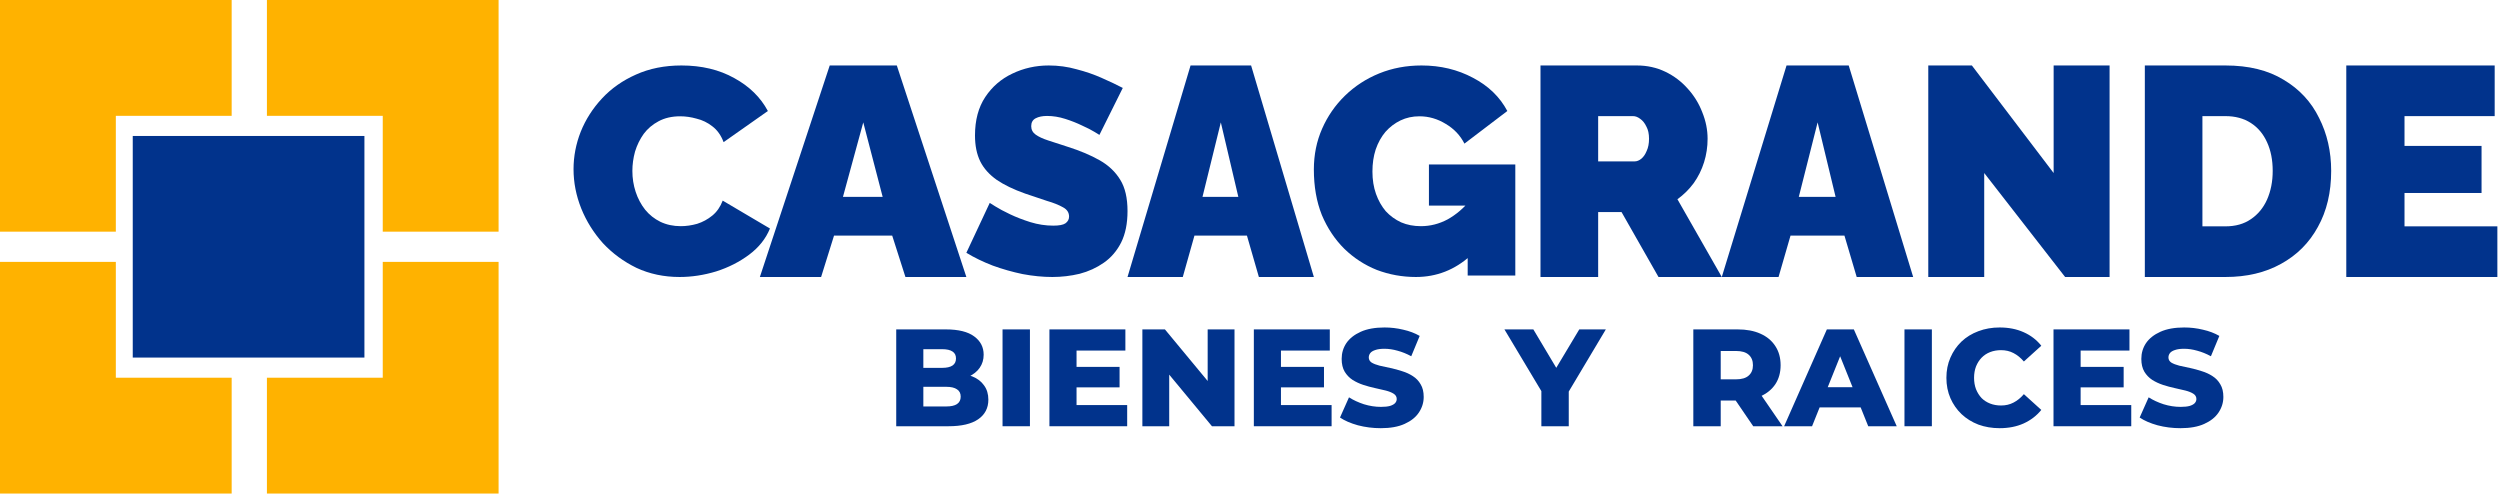
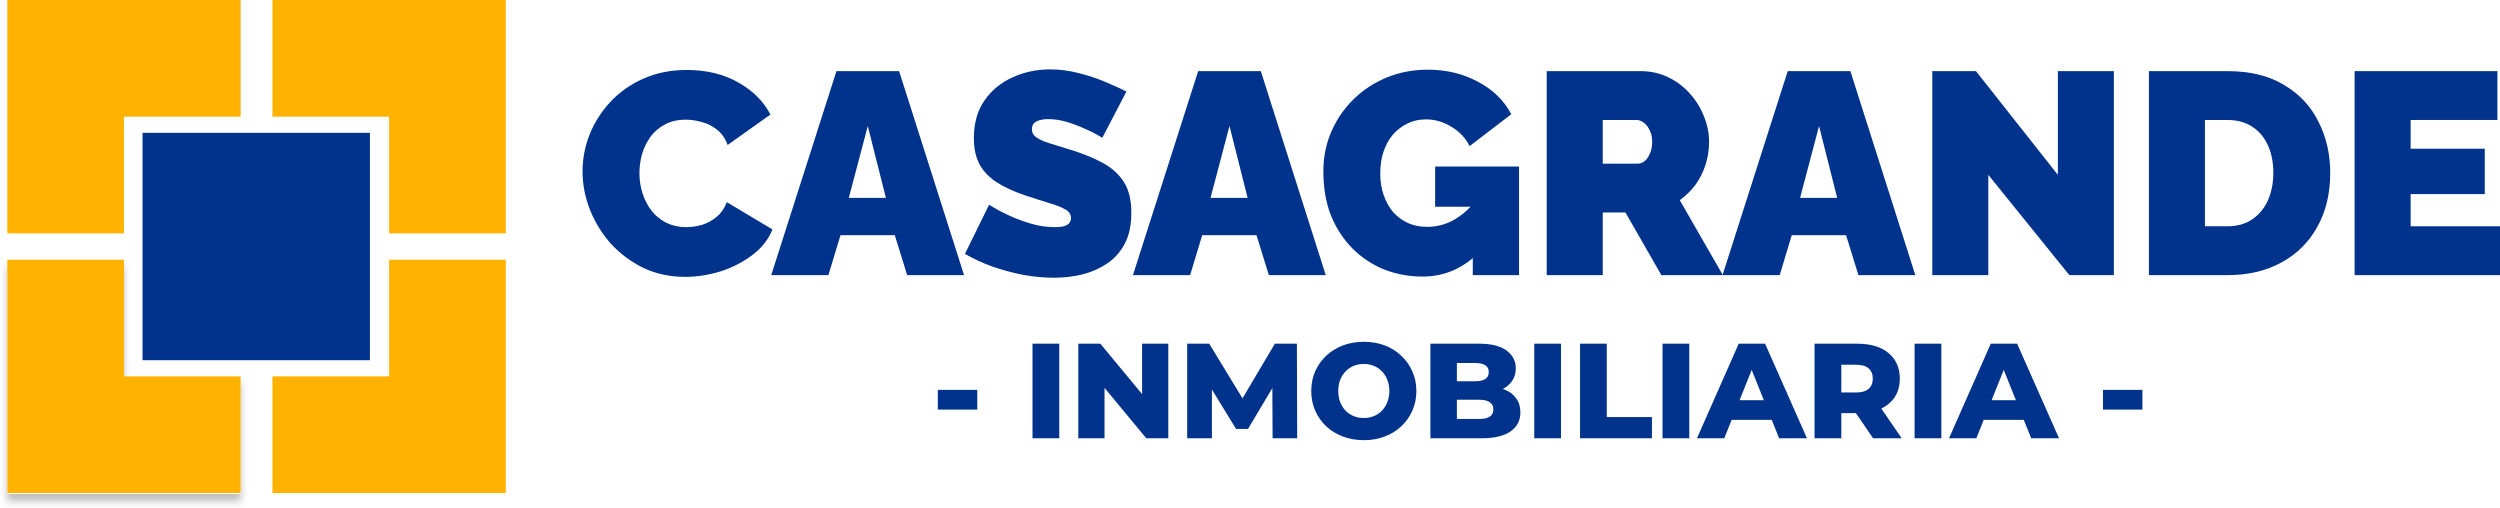
- <svg xmlns="http://www.w3.org/2000/svg" width="775" height="153" viewBox="0 0 775 153" fill="none">
-   <path d="M774.184 70.168V85.868H727.348V20.297H773.351V35.997H745.397V45.233H769.279V59.824H745.397V70.168H774.184Z" fill="#01338C" />
-   <path d="M664.898 85.868V20.297H689.89C697.092 20.297 703.104 21.774 707.925 24.73C712.807 27.624 716.469 31.564 718.91 36.551C721.413 41.477 722.664 46.956 722.664 52.99C722.664 59.64 721.291 65.427 718.544 70.353C715.859 75.278 712.044 79.096 707.101 81.805C702.219 84.514 696.482 85.868 689.89 85.868H664.898ZM704.538 52.99C704.538 49.604 703.958 46.649 702.798 44.124C701.639 41.538 699.96 39.537 697.763 38.121C695.566 36.705 692.942 35.997 689.89 35.997H682.75V70.168H689.89C693.003 70.168 695.627 69.429 697.763 67.952C699.96 66.474 701.639 64.442 702.798 61.856C703.958 59.209 704.538 56.253 704.538 52.99Z" fill="#01338C" />
-   <path d="M615.107 53.637V85.868H597.766V20.297H611.283L636.628 53.637V20.297H653.97V85.868H640.185L615.107 53.637Z" fill="#01338C" />
-   <path d="M553.826 20.297H573.101L593.082 85.868H575.576L571.774 73.031H555.064L551.35 85.868H533.756L553.826 20.297ZM569.033 61.025L563.463 37.937L557.628 61.025H569.033Z" fill="#01338C" />
-   <path d="M477.551 85.868V20.297H507.441C510.619 20.297 513.553 20.943 516.243 22.236C518.932 23.529 521.255 25.284 523.211 27.5C525.167 29.655 526.664 32.087 527.704 34.797C528.804 37.505 529.354 40.245 529.354 43.016C529.354 45.54 528.987 47.972 528.254 50.312C527.52 52.652 526.451 54.806 525.045 56.777C523.639 58.685 521.958 60.348 520.002 61.764L533.755 85.868H514.134L502.673 65.735H495.43V85.868H477.551ZM495.43 50.035H506.707C507.441 50.035 508.144 49.758 508.816 49.204C509.488 48.65 510.039 47.849 510.466 46.803C510.955 45.756 511.2 44.494 511.2 43.016C511.2 41.477 510.925 40.215 510.375 39.23C509.886 38.183 509.244 37.382 508.449 36.828C507.716 36.274 506.982 35.997 506.249 35.997H495.43V50.035Z" fill="#01338C" />
-   <path d="M438.934 85.868C434.716 85.868 430.681 85.14 426.829 83.683C423.039 82.165 419.677 79.979 416.742 77.125C413.808 74.211 411.485 70.72 409.773 66.652C408.122 62.524 407.297 57.818 407.297 52.536C407.297 47.983 408.153 43.763 409.865 39.877C411.576 35.992 413.93 32.592 416.926 29.677C419.982 26.702 423.528 24.395 427.563 22.756C431.598 21.116 435.969 20.297 440.676 20.297C446.545 20.297 451.864 21.572 456.632 24.122C461.401 26.611 464.947 30.041 467.27 34.413L453.973 44.522C452.689 41.972 450.764 39.938 448.196 38.42C445.628 36.842 442.908 36.052 440.034 36.052C437.895 36.052 435.938 36.477 434.166 37.327C432.393 38.177 430.834 39.361 429.489 40.879C428.205 42.397 427.196 44.218 426.463 46.343C425.79 48.408 425.454 50.684 425.454 53.174C425.454 55.724 425.821 58.031 426.554 60.095C427.288 62.159 428.297 63.95 429.58 65.468C430.925 66.925 432.515 68.079 434.349 68.929C436.183 69.718 438.231 70.113 440.493 70.113C443.366 70.113 446.117 69.415 448.746 68.018C451.375 66.561 453.759 64.527 455.899 61.916V79.22C451.008 83.652 445.353 85.868 438.934 85.868ZM454.982 63.738H442.969V50.988H469.746V85.413H454.982V63.738Z" fill="#01338C" />
-   <path d="M369.073 20.297H387.841L407.297 85.868H390.251L386.549 73.031H370.279L366.663 85.868H349.531L369.073 20.297ZM383.881 61.025L378.457 37.937L372.775 61.025H383.881Z" fill="#01338C" />
-   <path d="M340.817 41.822C340.817 41.822 340.328 41.521 339.35 40.918C338.372 40.315 337.078 39.652 335.467 38.928C333.856 38.144 332.102 37.451 330.204 36.848C328.305 36.245 326.436 35.944 324.595 35.944C323.157 35.944 321.978 36.185 321.057 36.667C320.137 37.15 319.677 37.964 319.677 39.109C319.677 40.194 320.137 41.069 321.057 41.732C321.978 42.395 323.272 42.998 324.94 43.541C326.666 44.084 328.708 44.747 331.066 45.531C334.863 46.736 338.142 48.123 340.903 49.691C343.664 51.259 345.792 53.279 347.288 55.751C348.784 58.163 349.531 61.388 349.531 65.428C349.531 69.287 348.87 72.543 347.547 75.196C346.224 77.789 344.441 79.869 342.197 81.437C339.954 83.004 337.452 84.15 334.69 84.873C331.929 85.537 329.111 85.868 326.234 85.868C323.301 85.868 320.223 85.567 317.002 84.964C313.838 84.301 310.761 83.426 307.769 82.341C304.778 81.195 302.046 79.869 299.572 78.362L306.82 62.896C306.82 62.896 307.395 63.258 308.546 63.981C309.696 64.705 311.221 65.519 313.119 66.423C315.017 67.327 317.117 68.141 319.418 68.865C321.776 69.588 324.135 69.95 326.493 69.95C328.334 69.95 329.6 69.709 330.29 69.227C331.038 68.684 331.412 67.991 331.412 67.147C331.412 65.88 330.779 64.916 329.513 64.252C328.248 63.529 326.58 62.865 324.509 62.263C322.495 61.599 320.252 60.846 317.778 60.002C314.212 58.735 311.278 57.318 308.977 55.751C306.676 54.123 304.979 52.223 303.887 50.053C302.794 47.822 302.247 45.139 302.247 42.003C302.247 37.24 303.311 33.26 305.44 30.065C307.568 26.869 310.358 24.457 313.809 22.829C317.318 21.141 321.086 20.297 325.113 20.297C328.104 20.297 330.98 20.689 333.741 21.473C336.56 22.196 339.177 23.101 341.593 24.186C344.067 25.271 346.224 26.296 348.065 27.261L340.817 41.822Z" fill="#01338C" />
-   <path d="M257.215 20.297H278.011L299.571 85.868H280.682L276.58 73.031H258.551L254.544 85.868H235.561L257.215 20.297ZM273.623 61.025L267.613 37.937L261.317 61.025H273.623Z" fill="#01338C" />
-   <path d="M177.797 52.445C177.797 48.499 178.534 44.643 180.008 40.879C181.543 37.054 183.754 33.593 186.64 30.497C189.526 27.4 193.026 24.942 197.141 23.12C201.317 21.238 206.015 20.297 211.234 20.297C217.498 20.297 222.964 21.602 227.631 24.213C232.298 26.763 235.768 30.163 238.04 34.413L224.315 44.066C223.516 41.941 222.35 40.302 220.814 39.149C219.341 37.995 217.713 37.206 215.932 36.781C214.213 36.295 212.524 36.052 210.866 36.052C208.287 36.052 206.045 36.568 204.142 37.6C202.299 38.572 200.764 39.877 199.536 41.517C198.369 43.156 197.479 44.977 196.865 46.981C196.312 48.984 196.036 50.988 196.036 52.992C196.036 55.238 196.373 57.393 197.049 59.458C197.724 61.522 198.707 63.374 199.997 65.013C201.286 66.591 202.852 67.836 204.694 68.747C206.598 69.658 208.717 70.113 211.05 70.113C212.708 70.113 214.397 69.87 216.117 69.384C217.836 68.838 219.402 67.988 220.814 66.834C222.227 65.681 223.301 64.133 224.038 62.19L238.685 70.841C237.395 73.999 235.246 76.701 232.237 78.947C229.228 81.193 225.819 82.924 222.012 84.138C218.204 85.291 214.428 85.868 210.682 85.868C205.83 85.868 201.378 84.927 197.325 83.045C193.334 81.102 189.864 78.552 186.916 75.395C184.03 72.177 181.789 68.595 180.192 64.649C178.595 60.642 177.797 56.574 177.797 52.445Z" fill="#01338C" />
-   <path d="M71.816 35.908H35.908V71.816H0V0H71.816V35.908Z" fill="#FFB200" />
-   <path d="M71.816 117.092H35.908V81.184H0V153H71.816V117.092Z" fill="#FFB200" />
-   <path d="M82.744 35.908H118.652V71.816H154.561V0H82.744V35.908Z" fill="#FFB200" />
-   <path d="M82.744 117.092H118.652V81.184H154.561V153H82.744V117.092Z" fill="#FFB200" />
-   <path d="M41.152 42.152H112.969V110.846H41.152V42.152Z" fill="#01338C" />
-   <path d="M675.948 132.737C673.49 132.737 671.116 132.437 668.829 131.836C666.571 131.207 664.726 130.407 663.297 129.435L666.084 123.173C667.428 124.031 668.972 124.746 670.716 125.318C672.489 125.861 674.247 126.132 675.991 126.132C677.163 126.132 678.107 126.032 678.822 125.832C679.536 125.603 680.051 125.318 680.366 124.974C680.709 124.603 680.88 124.174 680.88 123.688C680.88 123.002 680.566 122.458 679.937 122.058C679.308 121.658 678.493 121.329 677.492 121.072C676.492 120.814 675.377 120.557 674.147 120.3C672.946 120.043 671.731 119.714 670.502 119.313C669.301 118.913 668.2 118.399 667.2 117.77C666.199 117.112 665.384 116.269 664.755 115.239C664.126 114.181 663.812 112.852 663.812 111.251C663.812 109.45 664.298 107.82 665.27 106.362C666.27 104.904 667.757 103.731 669.73 102.845C671.703 101.959 674.161 101.516 677.106 101.516C679.079 101.516 681.009 101.744 682.896 102.202C684.812 102.631 686.513 103.274 687.999 104.132L685.383 110.436C683.954 109.664 682.539 109.092 681.138 108.721C679.737 108.32 678.379 108.12 677.063 108.12C675.891 108.12 674.948 108.249 674.233 108.506C673.518 108.735 673.003 109.049 672.689 109.45C672.374 109.85 672.217 110.307 672.217 110.822C672.217 111.48 672.517 112.008 673.118 112.409C673.747 112.78 674.562 113.095 675.562 113.352C676.592 113.581 677.707 113.824 678.907 114.081C680.137 114.339 681.352 114.667 682.553 115.068C683.782 115.439 684.897 115.954 685.898 116.612C686.899 117.241 687.699 118.084 688.3 119.142C688.929 120.171 689.243 121.472 689.243 123.045C689.243 124.789 688.743 126.404 687.742 127.891C686.77 129.349 685.298 130.521 683.325 131.407C681.381 132.294 678.922 132.737 675.948 132.737Z" fill="#01338C" />
-   <path d="M644.393 113.735H658.331V120.083H644.393V113.735ZM644.994 125.572H660.69V132.134H636.588V102.113H660.133V108.675H644.994V125.572Z" fill="#01338C" />
-   <path d="M619.894 132.737C617.521 132.737 615.32 132.365 613.29 131.622C611.288 130.85 609.544 129.763 608.057 128.362C606.599 126.962 605.456 125.318 604.627 123.431C603.797 121.515 603.383 119.414 603.383 117.126C603.383 114.839 603.797 112.752 604.627 110.865C605.456 108.949 606.599 107.291 608.057 105.89C609.544 104.489 611.288 103.417 613.29 102.674C615.32 101.902 617.521 101.516 619.894 101.516C622.667 101.516 625.14 102.002 627.313 102.974C629.515 103.946 631.345 105.347 632.803 107.177L627.399 112.066C626.427 110.922 625.355 110.05 624.183 109.45C623.039 108.849 621.752 108.549 620.323 108.549C619.094 108.549 617.964 108.749 616.935 109.149C615.906 109.55 615.019 110.136 614.276 110.908C613.561 111.651 612.989 112.552 612.56 113.61C612.16 114.667 611.96 115.84 611.96 117.126C611.96 118.413 612.16 119.585 612.56 120.643C612.989 121.701 613.561 122.616 614.276 123.388C615.019 124.131 615.906 124.703 616.935 125.103C617.964 125.503 619.094 125.704 620.323 125.704C621.752 125.704 623.039 125.403 624.183 124.803C625.355 124.203 626.427 123.33 627.399 122.187L632.803 127.076C631.345 128.877 629.515 130.278 627.313 131.279C625.14 132.251 622.667 132.737 619.894 132.737Z" fill="#01338C" />
-   <path d="M590.387 132.134V102.113H598.878V132.134H590.387Z" fill="#01338C" />
-   <path d="M553.076 132.134L566.328 102.113H574.691L587.986 132.134H579.151L568.773 106.273H572.118L561.739 132.134H553.076ZM560.324 126.301L562.511 120.04H577.178L579.366 126.301H560.324Z" fill="#01338C" />
-   <path d="M524.93 132.134V102.113H538.653C541.398 102.113 543.757 102.556 545.73 103.443C547.731 104.329 549.275 105.616 550.361 107.303C551.448 108.961 551.991 110.934 551.991 113.221C551.991 115.48 551.448 117.438 550.361 119.096C549.275 120.726 547.731 121.984 545.73 122.87C543.757 123.728 541.398 124.157 538.653 124.157H529.647L533.421 120.597V132.134H524.93ZM543.499 132.134L536.037 121.198H545.086L552.591 132.134H543.499ZM533.421 121.498L529.647 117.595H538.139C539.911 117.595 541.227 117.209 542.084 116.437C542.971 115.665 543.414 114.593 543.414 113.221C543.414 111.82 542.971 110.733 542.084 109.961C541.227 109.19 539.911 108.804 538.139 108.804H529.647L533.421 104.901V121.498Z" fill="#01338C" />
-   <path d="M477.824 132.134V119.439L479.796 124.543L466.373 102.113H475.336L485.029 118.367H479.839L489.575 102.113H497.809L484.428 124.543L486.315 119.439V132.134H477.824Z" fill="#01338C" />
-   <path d="M428.052 132.737C425.593 132.737 423.22 132.437 420.933 131.836C418.674 131.207 416.83 130.407 415.4 129.435L418.188 123.173C419.532 124.031 421.076 124.746 422.82 125.318C424.592 125.861 426.351 126.132 428.095 126.132C429.267 126.132 430.21 126.032 430.925 125.832C431.64 125.603 432.155 125.318 432.469 124.974C432.812 124.603 432.984 124.174 432.984 123.688C432.984 123.002 432.669 122.458 432.04 122.058C431.411 121.658 430.596 121.329 429.596 121.072C428.595 120.814 427.48 120.557 426.251 120.3C425.05 120.043 423.835 119.714 422.605 119.313C421.404 118.913 420.304 118.399 419.303 117.77C418.302 117.112 417.488 116.269 416.859 115.239C416.23 114.181 415.915 112.852 415.915 111.251C415.915 109.45 416.401 107.82 417.373 106.362C418.374 104.904 419.861 103.731 421.833 102.845C423.806 101.959 426.265 101.516 429.21 101.516C431.183 101.516 433.112 101.744 434.999 102.202C436.915 102.631 438.616 103.274 440.103 104.132L437.487 110.436C436.057 109.664 434.642 109.092 433.241 108.721C431.84 108.32 430.482 108.12 429.167 108.12C427.995 108.12 427.051 108.249 426.336 108.506C425.622 108.735 425.107 109.049 424.793 109.45C424.478 109.85 424.321 110.307 424.321 110.822C424.321 111.48 424.621 112.008 425.221 112.409C425.85 112.78 426.665 113.095 427.666 113.352C428.695 113.581 429.81 113.824 431.011 114.081C432.24 114.339 433.456 114.667 434.656 115.068C435.886 115.439 437.001 115.954 438.002 116.612C439.002 117.241 439.803 118.084 440.403 119.142C441.032 120.171 441.347 121.472 441.347 123.045C441.347 124.789 440.846 126.404 439.846 127.891C438.874 129.349 437.401 130.521 435.428 131.407C433.484 132.294 431.025 132.737 428.052 132.737Z" fill="#01338C" />
-   <path d="M396.497 113.735H410.435V120.083H396.497V113.735ZM397.097 125.572H412.794V132.134H388.691V102.113H412.236V108.675H397.097V125.572Z" fill="#01338C" />
-   <path d="M354.135 132.134V102.113H361.125L377.679 122.098H374.377V102.113H382.697V132.134H375.707L359.152 112.149H362.455V132.134H354.135Z" fill="#01338C" />
-   <path d="M333.128 113.735H347.066V120.083H333.128V113.735ZM333.728 125.572H349.424V132.134H325.322V102.113H348.867V108.675H333.728V125.572Z" fill="#01338C" />
-   <path d="M310.787 132.134V102.113H319.279V132.134H310.787Z" fill="#01338C" />
-   <path d="M277.83 132.134V102.113H293.183C297.129 102.113 300.074 102.842 302.018 104.3C303.962 105.73 304.934 107.617 304.934 109.961C304.934 111.505 304.52 112.863 303.691 114.036C302.89 115.179 301.746 116.094 300.26 116.78C298.802 117.438 297.057 117.767 295.028 117.767L295.885 115.708C298.001 115.708 299.845 116.037 301.418 116.695C302.99 117.324 304.205 118.253 305.063 119.482C305.949 120.683 306.392 122.156 306.392 123.9C306.392 126.501 305.335 128.531 303.219 129.989C301.132 131.419 298.072 132.134 294.041 132.134H277.83ZM286.236 126.001H293.355C294.813 126.001 295.914 125.758 296.657 125.272C297.429 124.757 297.815 123.985 297.815 122.956C297.815 121.927 297.429 121.169 296.657 120.683C295.914 120.168 294.813 119.911 293.355 119.911H285.635V114.036H292.068C293.498 114.036 294.57 113.793 295.285 113.307C296 112.821 296.357 112.092 296.357 111.119C296.357 110.147 296 109.433 295.285 108.975C294.57 108.489 293.498 108.246 292.068 108.246H286.236V126.001Z" fill="#01338C" />
+ <svg xmlns="http://www.w3.org/2000/svg" width="1369" height="278" viewBox="0 0 1369 278" fill="none">
+   <path d="M1369 123.914V150.664H1289.38V38.944H1367.58V65.694H1320.06V81.429H1360.66V106.291H1320.06V123.914H1369Z" fill="#01338C" />
+   <path d="M1176.74 150.664V38.944H1219.7C1232.08 38.944 1242.41 41.462 1250.7 46.497C1259.09 51.428 1265.39 58.141 1269.58 66.638C1273.88 75.03 1276.03 84.367 1276.03 94.647C1276.03 105.976 1273.67 115.837 1268.95 124.229C1264.34 132.621 1257.78 139.125 1249.28 143.741C1240.89 148.356 1231.03 150.664 1219.7 150.664H1176.74ZM1244.88 94.647C1244.88 88.877 1243.88 83.842 1241.89 79.541C1239.89 75.135 1237.01 71.726 1233.23 69.313C1229.46 66.901 1224.95 65.694 1219.7 65.694H1207.43V123.914H1219.7C1225.05 123.914 1229.56 122.656 1233.23 120.138C1237.01 117.62 1239.89 114.159 1241.89 109.753C1243.88 105.242 1244.88 100.207 1244.88 94.647Z" fill="#01338C" />
+   <path d="M1088.8 95.748V150.664H1058.12V38.944H1082.03L1126.88 95.748V38.944H1157.56V150.664H1133.17L1088.8 95.748Z" fill="#01338C" />
+   <path d="M978.967 38.944H1013.27L1048.83 150.664H1017.68L1010.91 128.792H981.17L974.561 150.664H943.248L978.967 38.944ZM1006.03 108.337L996.118 68.999L985.733 108.337H1006.03Z" fill="#01338C" />
+   <path d="M846.98 150.664V38.944H898.277C903.732 38.944 908.767 40.046 913.383 42.249C917.999 44.452 921.985 47.441 925.342 51.218C928.699 54.889 931.269 59.033 933.052 63.649C934.94 68.264 935.884 72.932 935.884 77.653C935.884 81.954 935.255 86.097 933.996 90.084C932.737 94.07 930.902 97.742 928.489 101.098C926.076 104.35 923.191 107.183 919.834 109.595L943.437 150.664H909.764L890.095 116.362H877.664V150.664H846.98ZM877.664 89.612H897.018C898.277 89.612 899.484 89.14 900.638 88.195C901.791 87.251 902.736 85.888 903.47 84.104C904.309 82.321 904.729 80.171 904.729 77.653C904.729 75.03 904.257 72.88 903.313 71.201C902.473 69.418 901.372 68.055 900.008 67.11C898.749 66.166 897.491 65.694 896.232 65.694H877.664V89.612Z" fill="#01338C" />
+   <path d="M778.962 151.451C771.724 151.451 764.801 150.192 758.192 147.675C751.688 145.052 745.918 141.276 740.883 136.345C735.848 131.31 731.862 125.278 728.924 118.25C726.092 111.116 724.676 102.987 724.676 93.86C724.676 85.993 726.144 78.702 729.082 71.988C732.019 65.275 736.058 59.4 741.198 54.365C746.443 49.225 752.527 45.238 759.451 42.406C766.374 39.574 773.875 38.157 781.952 38.157C792.022 38.157 801.149 40.36 809.331 44.766C817.514 49.067 823.598 54.994 827.584 62.547L804.768 80.013C802.565 75.607 799.261 72.093 794.855 69.471C790.449 66.743 785.781 65.379 780.85 65.379C777.179 65.379 773.822 66.114 770.78 67.582C767.738 69.051 765.063 71.097 762.755 73.719C760.552 76.342 758.821 79.489 757.562 83.16C756.408 86.727 755.831 90.661 755.831 94.962C755.831 99.367 756.461 103.354 757.72 106.92C758.979 110.487 760.709 113.582 762.912 116.204C765.22 118.722 767.948 120.715 771.095 122.183C774.242 123.547 777.756 124.229 781.637 124.229C786.568 124.229 791.288 123.023 795.799 120.61C800.31 118.092 804.401 114.578 808.072 110.067V139.964C799.68 147.622 789.977 151.451 778.962 151.451ZM806.499 113.214H785.886V91.185H831.833V150.664H806.499V113.214Z" fill="#01338C" />
+   <path d="M656.121 38.944H690.424L725.986 150.664H694.83L688.064 128.792H658.324L651.715 150.664H620.402L656.121 38.944ZM683.186 108.337L673.273 68.999L662.887 108.337H683.186Z" fill="#01338C" />
+   <path d="M603.624 75.45C603.624 75.45 602.733 74.925 600.949 73.876C599.166 72.827 596.806 71.673 593.869 70.414C590.931 69.051 587.732 67.844 584.27 66.795C580.808 65.746 577.399 65.222 574.042 65.222C571.42 65.222 569.269 65.641 567.591 66.481C565.912 67.32 565.073 68.736 565.073 70.729C565.073 72.617 565.912 74.138 567.591 75.292C569.269 76.446 571.63 77.495 574.672 78.439C577.819 79.383 581.543 80.537 585.844 81.901C592.767 83.999 598.747 86.412 603.782 89.139C608.817 91.867 612.698 95.381 615.426 99.682C618.153 103.878 619.517 109.49 619.517 116.519C619.517 123.232 618.311 128.897 615.898 133.513C613.485 138.023 610.233 141.642 606.142 144.37C602.051 147.097 597.488 149.09 592.452 150.349C587.417 151.503 582.277 152.08 577.032 152.08C571.682 152.08 566.07 151.556 560.195 150.507C554.426 149.353 548.813 147.832 543.359 145.943C537.904 143.95 532.921 141.642 528.41 139.02L541.628 112.113C541.628 112.113 542.677 112.742 544.775 114.001C546.873 115.26 549.653 116.676 553.114 118.249C556.576 119.823 560.405 121.239 564.601 122.498C568.902 123.757 573.203 124.386 577.504 124.386C580.861 124.386 583.169 123.967 584.427 123.127C585.791 122.183 586.473 120.977 586.473 119.508C586.473 117.305 585.319 115.627 583.011 114.473C580.703 113.214 577.661 112.06 573.885 111.011C570.213 109.857 566.122 108.546 561.611 107.077C555.108 104.875 549.758 102.409 545.562 99.682C541.365 96.85 538.271 93.545 536.278 89.769C534.285 85.887 533.288 81.219 533.288 75.764C533.288 67.477 535.229 60.554 539.11 54.994C542.991 49.434 548.079 45.238 554.373 42.406C560.772 39.468 567.643 38 574.986 38C580.441 38 585.686 38.682 590.722 40.045C595.862 41.304 600.635 42.878 605.041 44.766C609.551 46.654 613.485 48.438 616.842 50.116L603.624 75.45Z" fill="#01338C" />
+   <path d="M458.045 38.944H492.348L527.909 150.664H496.754L489.988 128.792H460.248L453.639 150.664H422.326L458.045 38.944ZM485.11 108.337L475.196 68.999L464.811 108.337H485.11Z" fill="#01338C" />
+   <path d="M319 93.859C319 87.041 320.259 80.38 322.776 73.876C325.399 67.267 329.175 61.288 334.106 55.938C339.036 50.588 345.016 46.339 352.044 43.192C359.177 39.94 367.202 38.314 376.119 38.314C386.819 38.314 396.155 40.57 404.127 45.08C412.1 49.486 418.027 55.361 421.908 62.704L398.463 79.383C397.099 75.712 395.106 72.879 392.483 70.886C389.966 68.893 387.186 67.529 384.144 66.795C381.207 65.956 378.322 65.536 375.489 65.536C371.084 65.536 367.255 66.428 364.003 68.211C360.856 69.889 358.233 72.145 356.135 74.977C354.142 77.81 352.621 80.957 351.572 84.418C350.628 87.88 350.156 91.342 350.156 94.804C350.156 98.685 350.733 102.409 351.887 105.976C353.04 109.542 354.719 112.742 356.922 115.574C359.125 118.302 361.8 120.452 364.947 122.025C368.199 123.599 371.818 124.386 375.804 124.386C378.636 124.386 381.521 123.966 384.458 123.127C387.396 122.183 390.071 120.714 392.483 118.721C394.896 116.728 396.732 114.053 397.991 110.696L423.01 125.645C420.807 131.099 417.135 135.768 411.995 139.649C406.855 143.53 401.033 146.52 394.529 148.618C388.025 150.611 381.574 151.608 375.175 151.608C366.887 151.608 359.282 149.982 352.359 146.73C345.54 143.373 339.613 138.967 334.578 133.512C329.647 127.952 325.819 121.763 323.091 114.945C320.364 108.021 319 100.993 319 93.859Z" fill="#01338C" />
+   <path d="M513.552 224.312V213.508H535.16V224.312H513.552ZM565.405 240V188.2H580.057V240H565.405ZM590.481 240V188.2H602.543L631.107 222.684H625.409V188.2H639.765V240H627.703L599.139 205.516H604.837V240H590.481ZM650.1 240V188.2H662.162L683.622 223.424H677.258L698.126 188.2H710.188L710.336 240H696.868L696.72 208.698H699.014L683.4 234.894H676.888L660.83 208.698H663.642V240H650.1ZM746.825 241.036C742.681 241.036 738.858 240.37 735.355 239.038C731.853 237.706 728.794 235.831 726.179 233.414C723.614 230.947 721.616 228.086 720.185 224.83C718.755 221.574 718.039 217.997 718.039 214.1C718.039 210.203 718.755 206.626 720.185 203.37C721.616 200.114 723.614 197.277 726.179 194.86C728.794 192.393 731.853 190.494 735.355 189.162C738.858 187.83 742.681 187.164 746.825 187.164C751.019 187.164 754.842 187.83 758.295 189.162C761.798 190.494 764.832 192.393 767.397 194.86C769.963 197.277 771.961 200.114 773.391 203.37C774.871 206.626 775.611 210.203 775.611 214.1C775.611 217.997 774.871 221.599 773.391 224.904C771.961 228.16 769.963 230.997 767.397 233.414C764.832 235.831 761.798 237.706 758.295 239.038C754.842 240.37 751.019 241.036 746.825 241.036ZM746.825 228.9C748.799 228.9 750.624 228.555 752.301 227.864C754.028 227.173 755.508 226.187 756.741 224.904C758.024 223.572 759.011 221.993 759.701 220.168C760.441 218.343 760.811 216.32 760.811 214.1C760.811 211.831 760.441 209.808 759.701 208.032C759.011 206.207 758.024 204.653 756.741 203.37C755.508 202.038 754.028 201.027 752.301 200.336C750.624 199.645 748.799 199.3 746.825 199.3C744.852 199.3 743.002 199.645 741.275 200.336C739.598 201.027 738.118 202.038 736.835 203.37C735.602 204.653 734.615 206.207 733.875 208.032C733.185 209.808 732.839 211.831 732.839 214.1C732.839 216.32 733.185 218.343 733.875 220.168C734.615 221.993 735.602 223.572 736.835 224.904C738.118 226.187 739.598 227.173 741.275 227.864C743.002 228.555 744.852 228.9 746.825 228.9ZM783.285 240V188.2H809.777C816.585 188.2 821.667 189.458 825.021 191.974C828.376 194.441 830.053 197.697 830.053 201.742C830.053 204.406 829.338 206.749 827.907 208.772C826.526 210.745 824.553 212.324 821.987 213.508C819.471 214.643 816.462 215.21 812.959 215.21L814.439 211.658C818.09 211.658 821.272 212.225 823.985 213.36C826.699 214.445 828.795 216.049 830.275 218.17C831.805 220.242 832.569 222.783 832.569 225.792C832.569 230.281 830.744 233.784 827.093 236.3C823.492 238.767 818.213 240 811.257 240H783.285ZM797.789 229.418H810.073C812.589 229.418 814.489 228.999 815.771 228.16C817.103 227.272 817.769 225.94 817.769 224.164C817.769 222.388 817.103 221.081 815.771 220.242C814.489 219.354 812.589 218.91 810.073 218.91H796.753V208.772H807.853C810.32 208.772 812.17 208.353 813.403 207.514C814.637 206.675 815.253 205.417 815.253 203.74C815.253 202.063 814.637 200.829 813.403 200.04C812.17 199.201 810.32 198.782 807.853 198.782H797.789V229.418ZM840.159 240V188.2H854.811V240H840.159ZM865.235 240V188.2H879.887V228.382H904.603V240H865.235ZM910.401 240V188.2H925.053V240H910.401ZM929.261 240L952.127 188.2H966.557L989.497 240H974.253L956.345 195.378H962.117L944.209 240H929.261ZM941.767 229.936L945.541 219.132H970.849L974.623 229.936H941.767ZM993.651 240V188.2H1016.81C1024.36 188.2 1030.16 189.927 1034.2 193.38C1038.3 196.784 1040.34 201.446 1040.34 207.366C1040.34 211.263 1039.41 214.643 1037.53 217.504C1035.66 220.316 1032.99 222.487 1029.54 224.016C1026.14 225.496 1022.07 226.236 1017.33 226.236H1001.79L1008.3 220.094V240H993.651ZM1025.69 240L1012.82 221.13H1028.43L1041.38 240H1025.69ZM1008.3 221.648L1001.79 214.914H1016.44C1019.5 214.914 1021.77 214.248 1023.25 212.916C1024.78 211.584 1025.54 209.734 1025.54 207.366C1025.54 204.949 1024.78 203.074 1023.25 201.742C1021.77 200.41 1019.5 199.744 1016.44 199.744H1001.79L1008.3 193.01V221.648ZM1048.43 240V188.2H1063.08V240H1048.43ZM1067.29 240L1090.15 188.2H1104.58L1127.52 240H1112.28L1094.37 195.378H1100.14L1082.24 240H1067.29ZM1079.79 229.936L1083.57 219.132H1108.88L1112.65 229.936H1079.79ZM1151.59 224.312V213.508H1173.19V224.312H1151.59Z" fill="#01338C" />
+   <path d="M131.787 63.894H67.894V127.787H4V0H131.787V63.894Z" fill="#FFB200" />
+   <g filter="url(#filter0_d_3731_169)">
+     <path d="M131.787 206.101H67.894V142.207H4V269.994H131.787V206.101Z" fill="#FFB200" />
+   </g>
+   <path d="M149.191 63.894H213.085V127.787H276.979V0H149.191V63.894Z" fill="#FFB200" />
+   <path d="M149.191 206.097H213.085V142.204H276.979V269.991H149.191V206.097Z" fill="#FFB200" />
+   <path d="M78.051 72.74H202.561V197.251H78.051V72.74Z" fill="#01338C" />
+   <defs>
+     <filter id="filter0_d_3731_169" x="0" y="142.207" width="135.787" height="135.787" filterUnits="userSpaceOnUse" color-interpolation-filters="sRGB">
+       <feFlood flood-opacity="0" result="BackgroundImageFix" />
+       <feColorMatrix in="SourceAlpha" type="matrix" values="0 0 0 0 0 0 0 0 0 0 0 0 0 0 0 0 0 0 127 0" result="hardAlpha" />
+       <feOffset dy="4" />
+       <feGaussianBlur stdDeviation="2" />
+       <feComposite in2="hardAlpha" operator="out" />
+       <feColorMatrix type="matrix" values="0 0 0 0 0 0 0 0 0 0 0 0 0 0 0 0 0 0 0.25 0" />
+       <feBlend mode="normal" in2="BackgroundImageFix" result="effect1_dropShadow_3731_169" />
+       <feBlend mode="normal" in="SourceGraphic" in2="effect1_dropShadow_3731_169" result="shape" />
+     </filter>
+   </defs>
</svg>
